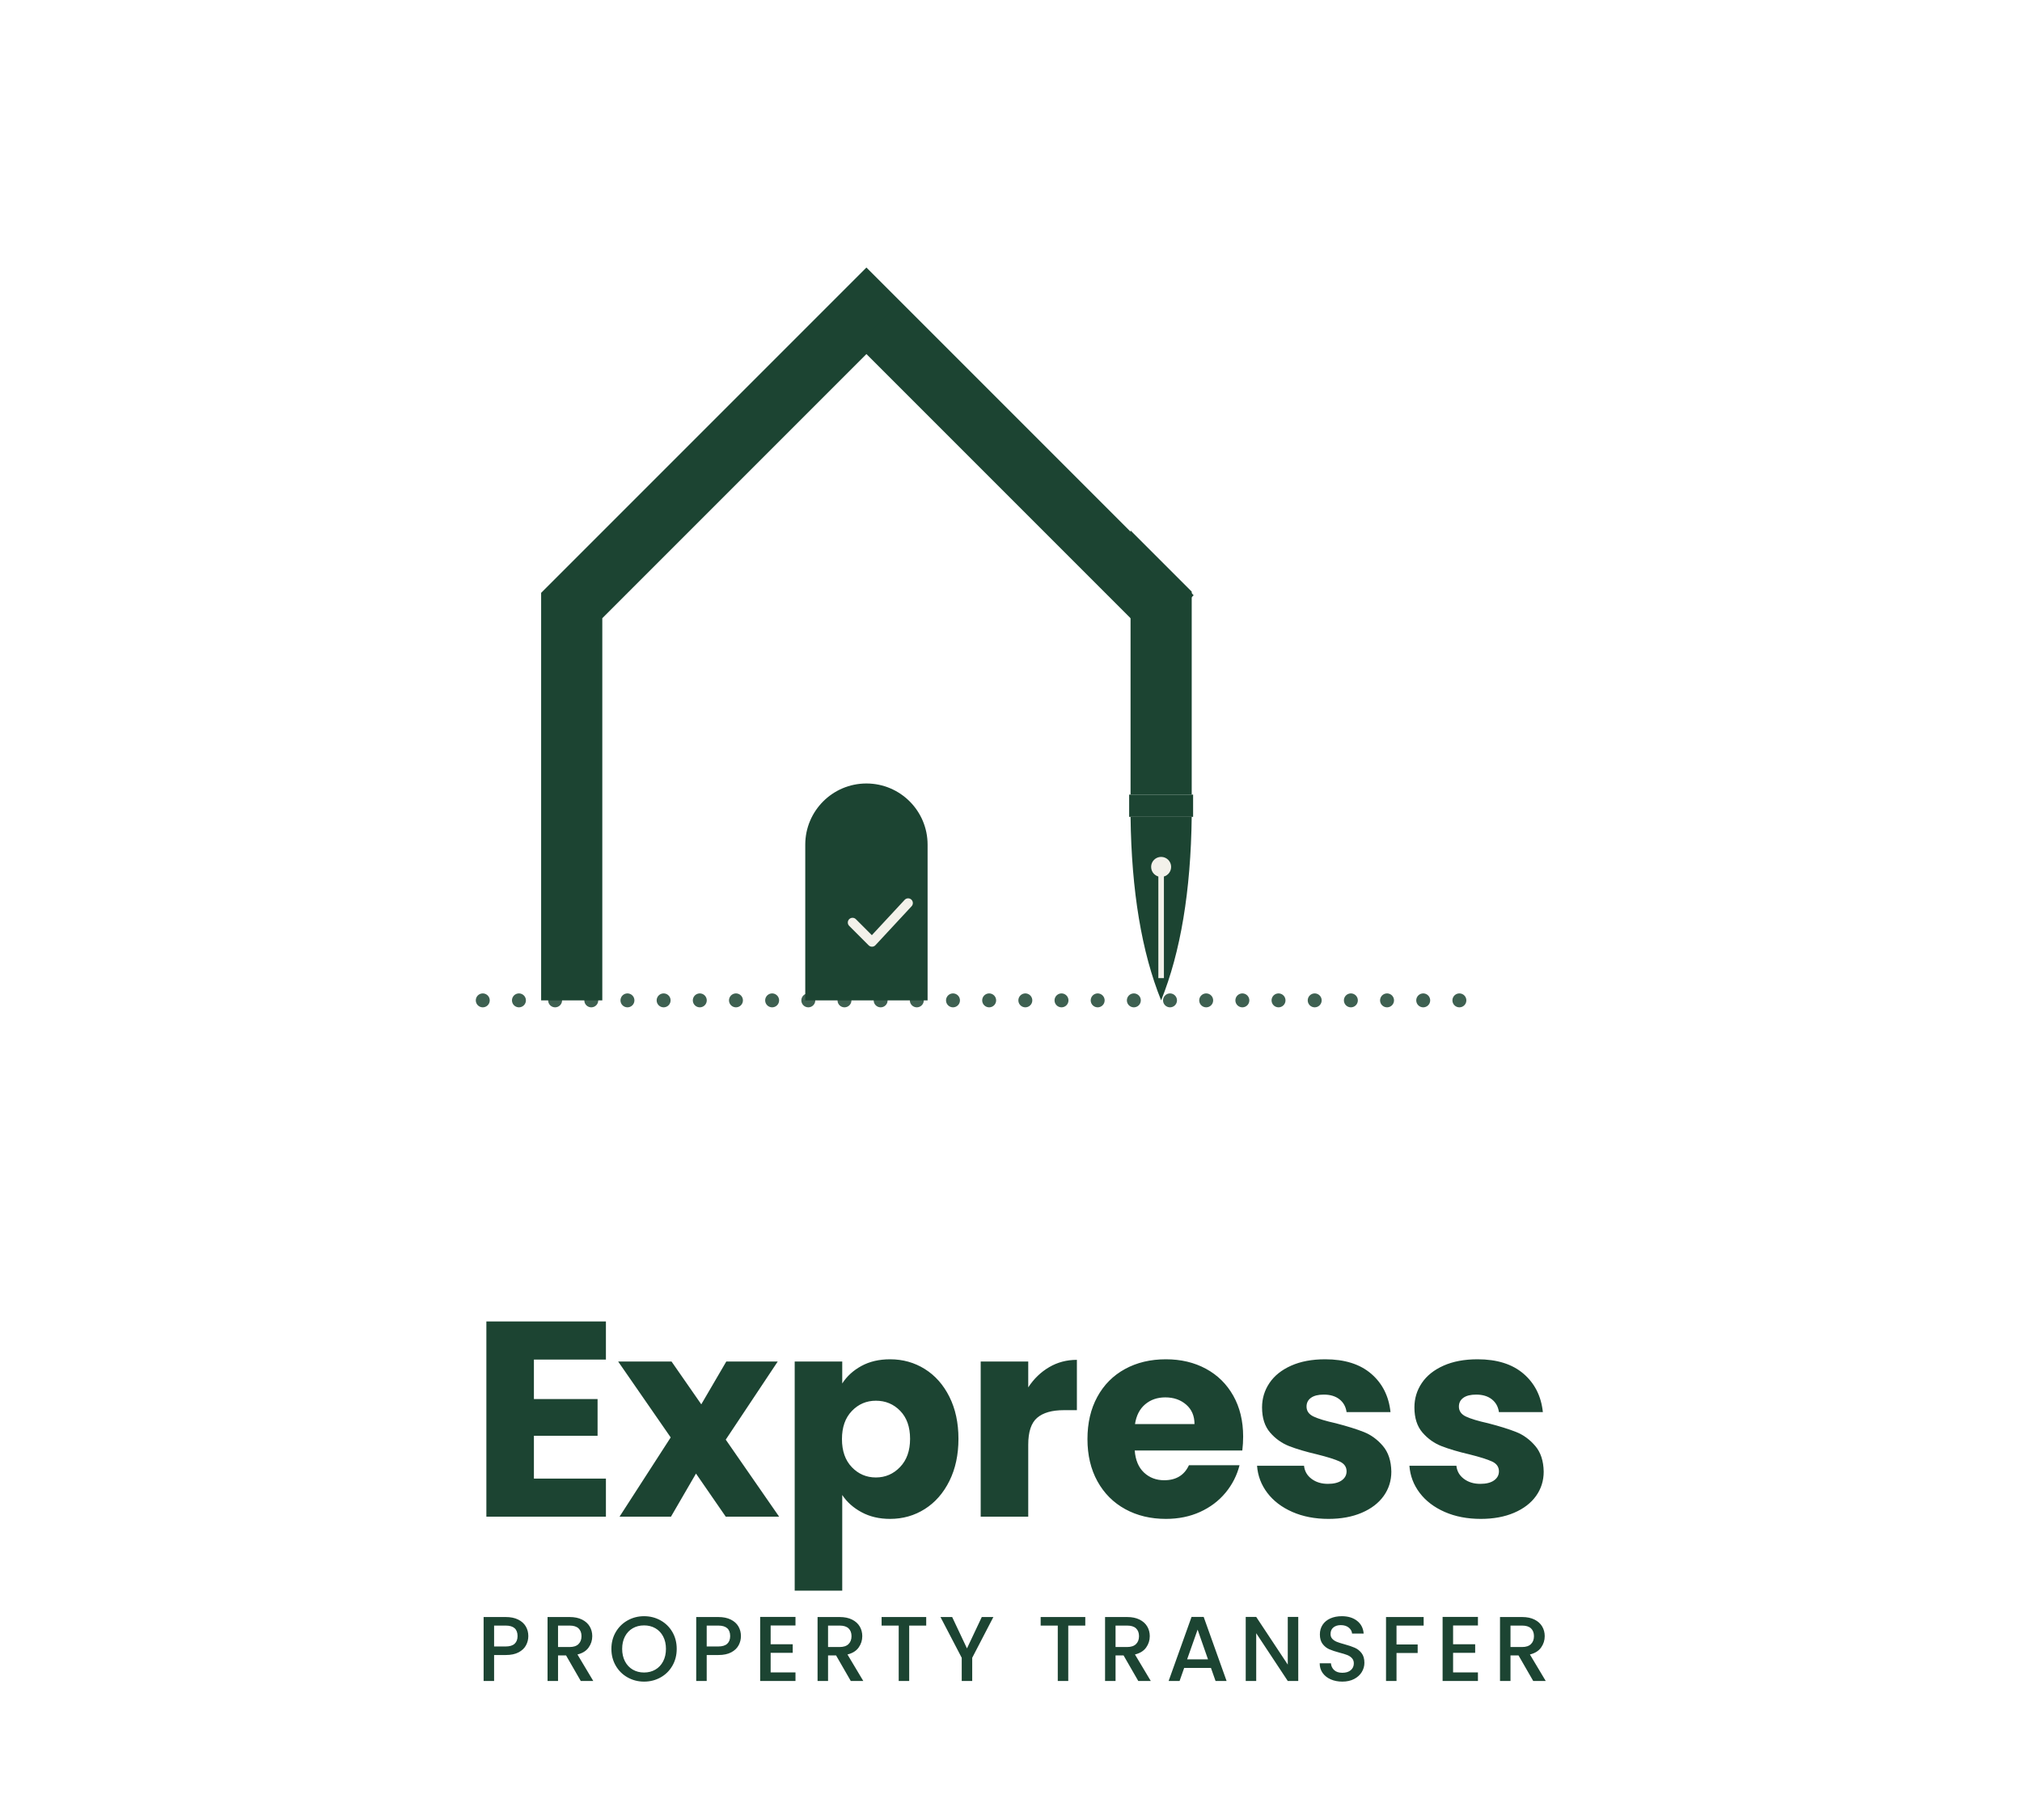
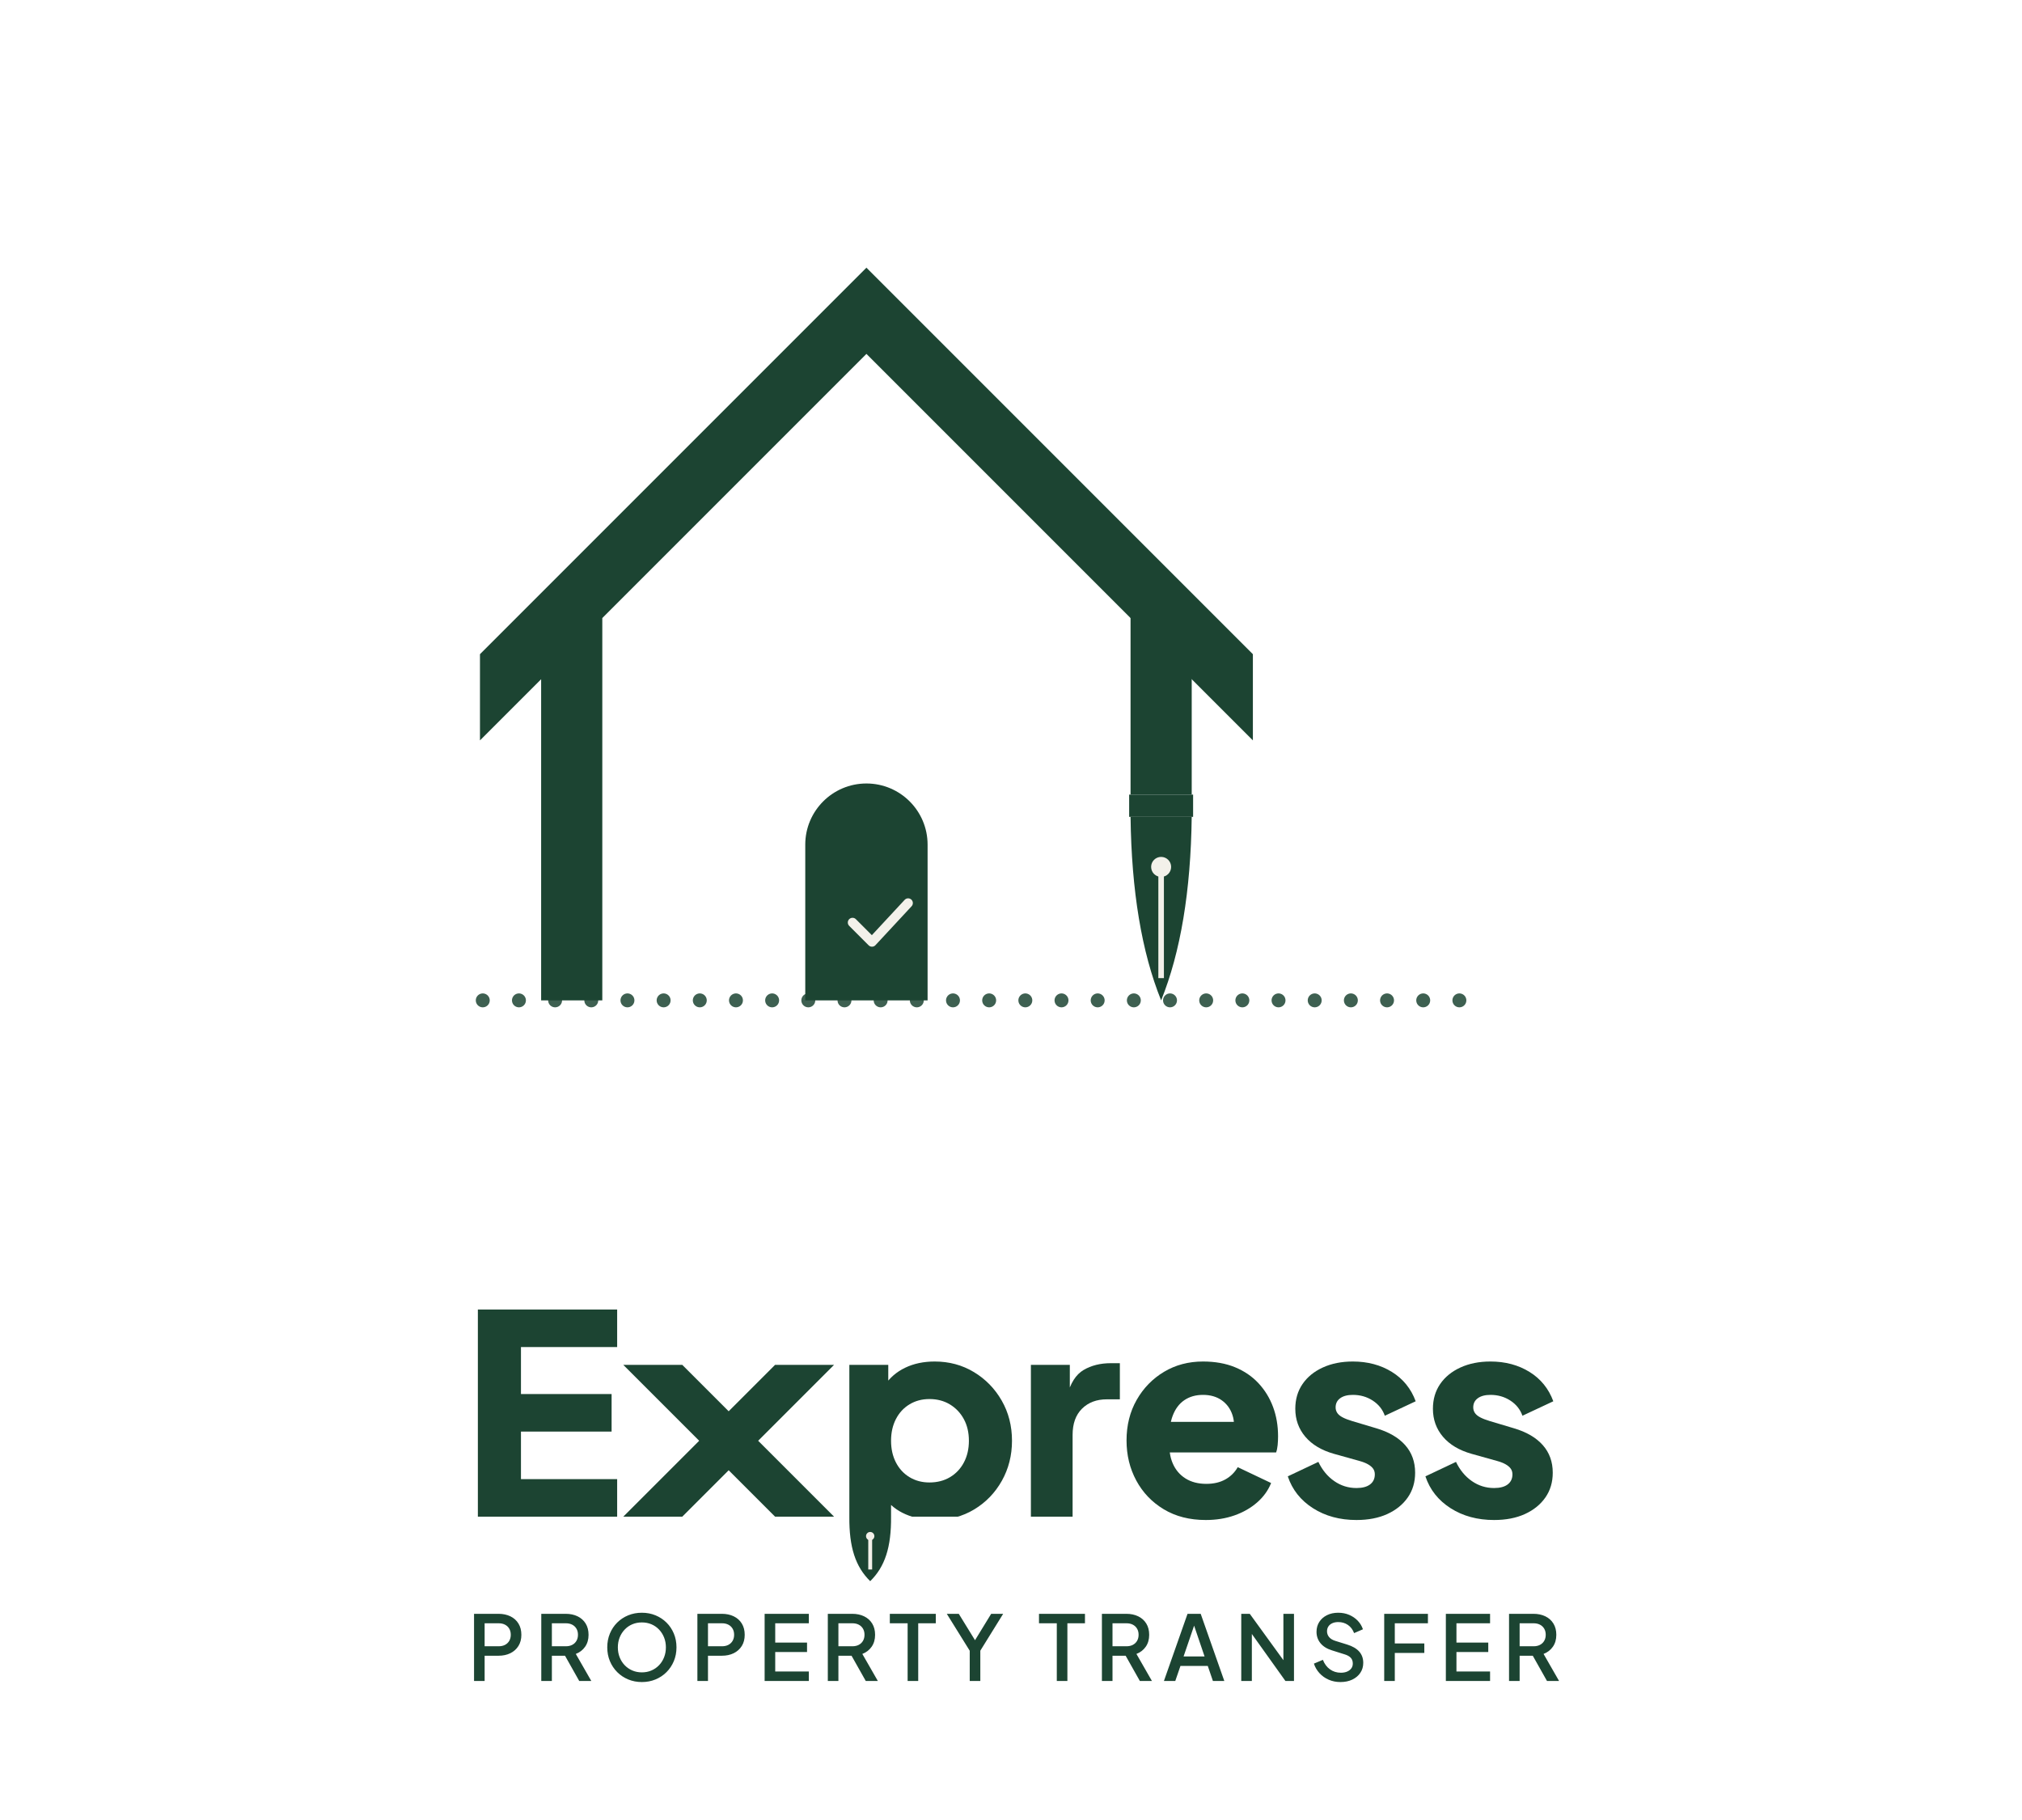
<svg xmlns="http://www.w3.org/2000/svg" viewBox="0 0 800 720" width="800" height="720">
  <g transform="translate(400 250) scale(1.1) translate(-308 -259.5)">
    <path d="M118 392H478" fill="none" stroke="#1C4432" stroke-width="5" stroke-linecap="round" stroke-dasharray="0.01 13" opacity="0.85" />
-     <path d="M161.00 392.00L161.00 388.45L161.00 384.90L161.00 381.35L161.00 377.80L161.00 374.25L161.00 370.70L161.00 367.15L161.00 363.60L161.00 360.05L161.00 356.50L161.00 352.95L161.00 349.40L161.00 345.85L161.00 342.30L161.00 338.75L161.00 335.20L161.00 331.65L161.00 328.10L161.00 324.55L161.00 321.00L161.00 317.45L161.00 313.90L161.00 310.35L161.00 306.80L161.00 303.25L161.00 299.70L161.00 296.15L161.00 292.60L161.00 289.05L161.00 285.50L161.00 281.95L161.00 278.40L161.00 274.85L161.00 271.30L161.00 267.75L161.00 264.20L161.00 260.65L161.00 257.10L161.00 253.55L161.00 254.56L160.43 255.13L163.08 252.48L165.73 249.83L168.38 247.18L171.03 244.53L173.68 241.88L176.33 239.23L178.98 236.58L181.63 233.93L184.28 231.28L186.93 228.63L189.58 225.98L192.23 223.33L194.88 220.68L197.53 218.03L200.18 215.38L202.83 212.73L205.48 210.08L208.13 207.43L210.78 204.78L213.43 202.13L216.08 199.48L218.73 196.83L221.38 194.18L224.03 191.53L226.68 188.88L229.33 186.23L231.98 183.58L234.63 180.93L237.28 178.28L239.93 175.63L242.58 172.98L245.23 170.33L247.88 167.68L250.53 165.03L253.18 162.38L255.83 159.73L258.48 157.08L261.13 154.43L256.00 159.56L250.97 154.53L253.72 157.28L256.47 160.03L259.22 162.78L261.97 165.53L264.72 168.28L267.47 171.03L270.22 173.78L272.97 176.53L275.72 179.28L278.47 182.03L281.22 184.78L283.97 187.53L286.72 190.28L289.47 193.03L292.22 195.78L294.97 198.53L297.72 201.28L300.47 204.03L303.22 206.78L305.97 209.53L308.72 212.28L311.47 215.03L314.22 217.78L316.97 220.53L319.72 223.28L322.47 226.03L325.22 228.78L327.97 231.53L330.72 234.28L333.47 237.03L336.22 239.78L338.97 242.53L341.72 245.28L344.47 248.03L347.22 250.78L349.97 253.53L352.72 256.28L355.47 259.03L358.31 261.69L373.69 246.31L371.03 243.47L368.28 240.72L365.53 237.97L362.78 235.22L360.03 232.47L357.28 229.72L354.53 226.97L351.78 224.22L349.03 221.47L346.28 218.72L343.53 215.97L340.78 213.22L338.03 210.47L335.28 207.72L332.53 204.97L329.78 202.22L327.03 199.47L324.28 196.72L321.53 193.97L318.78 191.22L316.03 188.47L313.28 185.72L310.53 182.97L307.78 180.22L305.03 177.47L302.28 174.72L299.53 171.97L296.78 169.22L294.03 166.47L291.28 163.72L288.53 160.97L285.78 158.22L283.03 155.47L280.28 152.72L277.53 149.97L274.78 147.22L272.03 144.47L269.28 141.72L266.53 138.97L256.00 128.44L245.57 138.87L242.92 141.52L240.27 144.17L237.62 146.82L234.97 149.47L232.32 152.12L229.67 154.77L227.02 157.42L224.37 160.07L221.72 162.72L219.07 165.37L216.42 168.02L213.77 170.67L211.12 173.32L208.47 175.97L205.82 178.62L203.17 181.27L200.52 183.92L197.87 186.57L195.22 189.22L192.57 191.87L189.92 194.52L187.27 197.17L184.62 199.82L181.97 202.47L179.32 205.12L176.67 207.77L174.02 210.42L171.37 213.07L168.72 215.72L166.07 218.37L163.42 221.02L160.77 223.67L158.12 226.32L155.47 228.97L152.82 231.62L150.17 234.27L147.52 236.92L144.87 239.57L139.00 245.44L139.00 253.55L139.00 257.10L139.00 260.65L139.00 264.20L139.00 267.75L139.00 271.30L139.00 274.85L139.00 278.40L139.00 281.95L139.00 285.50L139.00 289.05L139.00 292.60L139.00 296.15L139.00 299.70L139.00 303.25L139.00 306.80L139.00 310.35L139.00 313.90L139.00 317.45L139.00 321.00L139.00 324.55L139.00 328.10L139.00 331.65L139.00 335.20L139.00 338.75L139.00 342.30L139.00 345.85L139.00 349.40L139.00 352.95L139.00 356.50L139.00 360.05L139.00 363.60L139.00 367.15L139.00 370.70L139.00 374.25L139.00 377.80L139.00 381.35L139.00 384.90L139.00 388.45L139.00 392.00Z" fill="#1C4432" />
-     <path d="M256 129L268 141L256 153L244 141Z" fill="#1C4432" />
+     <path d="M117 267.5L256 128.5L395 267.5V298.5L256 159.5L117 298.5Z M139 250H161V392H139Z" fill="#1C4432" />
    <path d="M234 392V336a22 22 0 0 1 44 0v56z" fill="#1C4432" />
    <path d="M251 364l7 7 13-14" fill="none" stroke="#F3F1EA" stroke-width="3.4" stroke-linecap="round" stroke-linejoin="round" />
-     <path d="M351 223L373 245V318H351Z" fill="#1C4432" />
+     <path d="M351 250H373V318H351Z" fill="#1C4432" />
    <rect x="350.5" y="318" width="23" height="8" fill="#1C4432" />
    <path d="M351 326H373Q372.5 366 362 392Q351.5 366 351 326Z" fill="#1C4432" />
    <circle cx="362" cy="344" r="3.6" fill="#F3F1EA" />
    <rect x="361" y="344" width="2" height="40" fill="#F3F1EA" />
  </g>
-   <g transform="translate(185.61 600) scale(1.1)">
-     <path fill="#1C4432" d="M23.3 -56.5V-42.3H46.2V-29.1H23.3V-13.7H49.2V0.0H6.2V-70.2H49.2V-56.5Z M92.3 0.0 81.6 -15.5 72.6 0.0H54.1L72.5 -28.5L53.6 -55.8H72.8L83.5 -40.4L92.5 -55.8H111.0L92.3 -27.7L111.5 0.0Z M151.4 -56.6Q158.3 -56.6 163.9 -53.1Q169.5 -49.6 172.75 -43.1Q176.0 -36.6 176.0 -28.0Q176.0 -19.4 172.75 -12.85Q169.5 -6.3 163.9 -2.75Q158.3 0.8 151.4 0.8Q145.6 0.8 141.15 -1.6Q136.7 -4.0 134.2 -7.8V26.6H117.1V-55.8H134.2V-47.9Q136.7 -51.8 141.1 -54.2Q145.5 -56.6 151.4 -56.6ZM146.3 -41.7Q141.2 -41.7 137.65 -38.0Q134.1 -34.3 134.1 -27.9Q134.1 -21.5 137.65 -17.8Q141.2 -14.1 146.3 -14.1Q151.4 -14.1 155.0 -17.85Q158.6 -21.6 158.6 -28.0Q158.6 -34.4 155.05 -38.05Q151.5 -41.7 146.3 -41.7Z M218.6 -56.4V-38.3H213.9Q207.5 -38.3 204.3 -35.55Q201.1 -32.8 201.1 -25.9V0.0H184.0V-55.8H201.1V-46.5Q204.1 -51.1 208.6 -53.75Q213.1 -56.4 218.6 -56.4Z M278.1 -23.8H239.4Q239.8 -18.6 242.75 -15.85Q245.7 -13.1 250 -13.1Q256.4 -13.1 258.9 -18.5H277.1Q275.7 -13.0 272.05 -8.6Q268.4 -4.2 262.9 -1.7Q257.4 0.8 250.6 0.8Q242.4 0.8 236 -2.7Q229.6 -6.2 226 -12.7Q222.4 -19.2 222.4 -27.9Q222.4 -36.6 225.95 -43.1Q229.5 -49.6 235.9 -53.1Q242.3 -56.6 250.6 -56.6Q258.7 -56.6 265.0 -53.2Q271.3 -49.8 274.85 -43.5Q278.4 -37.2 278.4 -28.8Q278.4 -26.4 278.1 -23.8ZM260.9 -33.3Q260.9 -37.7 257.9 -40.3Q254.9 -42.9 250.4 -42.9Q246.1 -42.9 243.15 -40.4Q240.2 -37.9 239.5 -33.3Z M283.4 -18.3H300.3Q300.6 -15.4 303.0 -13.6Q305.4 -11.8 308.9 -11.8Q312.1 -11.8 313.85 -13.05Q315.6 -14.3 315.6 -16.3Q315.6 -18.7 313.1 -19.85Q310.6 -21.0 305 -22.4Q299 -23.8 295 -25.35Q291 -26.9 288.1 -30.25Q285.2 -33.6 285.2 -39.3Q285.2 -44.1 287.85 -48.05Q290.5 -52.0 295.65 -54.3Q300.8 -56.6 307.9 -56.6Q318.4 -56.6 324.45 -51.4Q330.5 -46.2 331.4 -37.6H315.6Q315.2 -40.5 313.05 -42.2Q310.9 -43.9 307.4 -43.9Q304.4 -43.9 302.8 -42.75Q301.2 -41.6 301.2 -39.6Q301.2 -37.2 303.75 -36.0Q306.3 -34.8 311.7 -33.6Q317.9 -32.0 321.8 -30.45Q325.7 -28.9 328.65 -25.45Q331.6 -22.0 331.7 -16.2Q331.7 -11.3 328.95 -7.45Q326.2 -3.6 321.05 -1.4Q315.9 0.8 309.1 0.8Q301.8 0.8 296.1 -1.7Q290.4 -4.2 287.1 -8.55Q283.8 -12.9 283.4 -18.3Z M338.2 -18.3H355.1Q355.4 -15.4 357.8 -13.6Q360.2 -11.8 363.7 -11.8Q366.9 -11.8 368.65 -13.05Q370.4 -14.3 370.4 -16.3Q370.4 -18.7 367.9 -19.85Q365.4 -21.0 359.8 -22.4Q353.8 -23.8 349.8 -25.35Q345.8 -26.9 342.9 -30.25Q340 -33.6 340 -39.3Q340 -44.1 342.65 -48.05Q345.3 -52.0 350.45 -54.3Q355.6 -56.6 362.7 -56.6Q373.2 -56.6 379.25 -51.4Q385.3 -46.2 386.2 -37.6H370.4Q370 -40.5 367.85 -42.2Q365.7 -43.9 362.2 -43.9Q359.2 -43.9 357.6 -42.75Q356 -41.6 356 -39.6Q356 -37.2 358.55 -36.0Q361.1 -34.8 366.5 -33.6Q372.7 -32.0 376.6 -30.45Q380.5 -28.9 383.45 -25.45Q386.4 -22.0 386.5 -16.2Q386.5 -11.3 383.75 -7.45Q381 -3.6 375.85 -1.4Q370.7 0.8 363.9 0.8Q356.6 0.8 350.9 -1.7Q345.2 -4.2 341.9 -8.55Q338.6 -12.9 338.2 -18.3Z" />
+   <g transform="translate(181.8077 600) scale(1.1)">
+     <g transform="scale(0.1 -0.1)">
+       <defs>
+         <clipPath id="pclip9">
+           <rect x="-2000" y="0" width="6000" height="2000" />
+         </clipPath>
+       </defs>
+       <path transform="translate(0 0)" fill="#1C4432" d="M66 0V745H567V610H221V441H547V306H221V135H567V0Z" />
+       <path transform="translate(569 0)" fill="#1C4432" d="M20 0H232.132L778.132 546H566ZM566 0H778.132L232.132 546H20Z" />
+       <g clip-path="url(#pclip9)">
+         <path transform="translate(1347.132 0)" fill="#1C4432" d="M55 -200V546H195V442L182 472Q209 513 255.5 535.5Q302 558 362 558Q440 558 503.0 520.0Q566 482 603.0 417.5Q640 353 640 273Q640 194 603.5 129.0Q567 64 504.0 26.0Q441 -12 361 -12Q305 -12 257.5 8.5Q210 29 181 69L205 100V-200ZM343 123Q385 123 417.0 142.0Q449 161 467.0 195.0Q485 229 485 273Q485 317 467.0 350.5Q449 384 417.0 403.5Q385 423 343 423Q303 423 271.5 404.0Q240 385 222.5 351.0Q205 317 205 273Q205 229 222.5 195.0Q240 161 271.5 142.0Q303 123 343 123Z" />
+       </g>
+       <path transform="translate(1347.132 0)" fill="#1C4432" d="M55 0H205C206 -110 183 -180 130 -232C77 -180 54 -110 55 0Z" />
+       <circle transform="translate(1347.132 0)" cx="130" cy="-70" r="15" fill="#F3F1EA" />
+       <rect transform="translate(1347.132 0)" x="123" y="-190" width="14" height="120" fill="#F3F1EA" />
+       <path transform="translate(2000.132 0)" fill="#1C4432" d="M55 0V546H195V415L185 434Q203 503 244.5 527.5Q286 552 343 552H375V422H328Q273 422 239.0 388.5Q205 355 205 294V0Z" />
+       <path transform="translate(2366.132 0)" fill="#1C4432" d="M318 -12Q231 -12 167.0 26.5Q103 65 68.0 130.0Q33 195 33 274Q33 356 69.5 420.0Q106 484 168.0 521.0Q230 558 308 558Q373 558 423.0 537.5Q473 517 507.5 480.0Q542 443 560.0 394.5Q578 346 578 289Q578 273 576.5 257.5Q575 242 571 231H162V341H486L415 289Q425 332 414.0 365.5Q403 399 375.5 418.5Q348 438 308 438Q269 438 241.0 419.0Q213 400 199.0 363.0Q185 326 188 273Q184 227 199.0 192.0Q214 157 245.0 137.5Q276 118 320 118Q360 118 388.5 134.0Q417 150 433 178L553 121Q537 81 502.5 51.0Q468 21 421.0 4.5Q374 -12 318 -12Z" />
+       <path transform="translate(2957.132 0)" fill="#1C4432" d="M269 -12Q179 -12 112.5 30.5Q46 73 22 145L132 197Q153 153 189.0 128.0Q225 103 269 103Q301 103 318.0 116.0Q335 129 335 152Q335 164 329.0 172.5Q323 181 311.0 188.0Q299 195 281 200L188 226Q121 245 85.0 287.5Q49 330 49 388Q49 439 75.0 477.0Q101 515 148.0 536.5Q195 558 256 558Q336 558 396.5 520.5Q457 483 482 415L371 363Q359 397 327.5 417.5Q296 438 256 438Q227 438 210.5 426.0Q194 414 194 393Q194 382 200.0 373.0Q206 364 219.5 357.0Q233 350 253 344L340 318Q408 298 444.0 257.5Q480 217 480 158Q480 107 453.5 69.0Q427 31 380.0 9.5Q333 -12 269 -12Z" />
+       <path transform="translate(3452.132 0)" fill="#1C4432" d="M269 -12Q179 -12 112.5 30.5Q46 73 22 145L132 197Q153 153 189.0 128.0Q225 103 269 103Q301 103 318.0 116.0Q335 129 335 152Q335 164 329.0 172.5Q323 181 311.0 188.0Q299 195 281 200L188 226Q121 245 85.0 287.5Q49 330 49 388Q49 439 75.0 477.0Q101 515 148.0 536.5Q195 558 256 558Q336 558 396.5 520.5Q457 483 482 415L371 363Q359 397 327.5 417.5Q296 438 256 438Q227 438 210.5 426.0Q194 414 194 393Q194 382 200.0 373.0Q206 364 219.5 357.0Q233 350 253 344L340 318Q408 298 444.0 257.5Q480 217 480 158Q480 107 453.5 69.0Q427 31 380.0 9.5Q333 -12 269 -12Z" />
+     </g>
  </g>
-   <g transform="translate(188.61 665) scale(0.3639898)">
-     <path fill="#1C4432" d="M31.5 -28.2H18.9V0.0H7.5V-69.5H31.5Q39.5 -69.5 45.05 -66.75Q50.6 -64.0 53.35 -59.3Q56.1 -54.6 56.1 -48.8Q56.1 -43.5 53.6 -38.8Q51.1 -34.1 45.6 -31.15Q40.1 -28.2 31.5 -28.2ZM44.4 -48.8Q44.4 -60.2 31.5 -60.2H18.9V-37.5H31.5Q38.0 -37.5 41.2 -40.45Q44.4 -43.4 44.4 -48.8Z M113.1 0.0 97.1 -27.8H88.4V0.0H77.0V-69.5H101.0Q109.0 -69.5 114.55 -66.7Q120.1 -63.9 122.85 -59.2Q125.6 -54.5 125.6 -48.7Q125.6 -41.9 121.65 -36.35Q117.7 -30.8 109.5 -28.8L126.7 0.0ZM88.4 -36.9H101.0Q107.4 -36.9 110.65 -40.1Q113.9 -43.3 113.9 -48.7Q113.9 -54.1 110.7 -57.15Q107.5 -60.2 101.0 -60.2H88.4Z M146.4 -34.9Q146.4 -45.1 151.15 -53.2Q155.9 -61.3 164.05 -65.85Q172.2 -70.4 181.9 -70.4Q191.7 -70.4 199.85 -65.85Q208.0 -61.3 212.7 -53.2Q217.4 -45.1 217.4 -34.9Q217.4 -24.7 212.7 -16.55Q208.0 -8.4 199.85 -3.85Q191.7 0.7 181.9 0.7Q172.2 0.7 164.05 -3.85Q155.9 -8.4 151.15 -16.55Q146.4 -24.7 146.4 -34.9ZM205.7 -34.9Q205.7 -42.6 202.65 -48.4Q199.6 -54.2 194.2 -57.3Q188.8 -60.4 181.9 -60.4Q175.0 -60.4 169.6 -57.3Q164.2 -54.2 161.15 -48.4Q158.1 -42.6 158.1 -34.9Q158.1 -27.2 161.15 -21.35Q164.2 -15.5 169.6 -12.35Q175.0 -9.2 181.9 -9.2Q188.8 -9.2 194.2 -12.35Q199.6 -15.5 202.65 -21.35Q205.7 -27.2 205.7 -34.9Z M262.6 -28.2H250.0V0.0H238.6V-69.5H262.6Q270.6 -69.5 276.15 -66.75Q281.7 -64.0 284.45 -59.3Q287.2 -54.6 287.2 -48.8Q287.2 -43.5 284.7 -38.8Q282.2 -34.1 276.7 -31.15Q271.2 -28.2 262.6 -28.2ZM275.5 -48.8Q275.5 -60.2 262.6 -60.2H250.0V-37.5H262.6Q269.1 -37.5 272.3 -40.45Q275.5 -43.4 275.5 -48.8Z M319.5 -60.3V-39.9H343.5V-30.6H319.5V-9.3H346.5V0.0H308.1V-69.6H346.5V-60.3Z M406.6 0.0 390.6 -27.8H381.9V0.0H370.5V-69.5H394.5Q402.5 -69.5 408.05 -66.7Q413.6 -63.9 416.35 -59.2Q419.1 -54.5 419.1 -48.7Q419.1 -41.9 415.15 -36.35Q411.2 -30.8 403.0 -28.8L420.2 0.0ZM381.9 -36.9H394.5Q400.9 -36.9 404.15 -40.1Q407.4 -43.3 407.4 -48.7Q407.4 -54.1 404.2 -57.15Q401.0 -60.2 394.5 -60.2H381.9Z M488.6 -69.5V-60.2H470.1V0.0H458.7V-60.2H440.1V-69.5Z M561.6 -69.5 538.6 -25.2V0.0H527.2V-25.2L504.1 -69.5H516.8L532.9 -35.4L549.0 -69.5Z M661.5 -69.5V-60.2H643.0V0.0H631.6V-60.2H613.0V-69.5Z M719.1 0.0 703.1 -27.8H694.4V0.0H683.0V-69.5H707.0Q715.0 -69.5 720.55 -66.7Q726.1 -63.9 728.85 -59.2Q731.6 -54.5 731.6 -48.7Q731.6 -41.9 727.65 -36.35Q723.7 -30.8 715.5 -28.8L732.7 0.0ZM694.4 -36.9H707.0Q713.4 -36.9 716.65 -40.1Q719.9 -43.3 719.9 -48.7Q719.9 -54.1 716.7 -57.15Q713.5 -60.2 707.0 -60.2H694.4Z M798.1 -14.2H769.0L764.0 0.0H752.1L777.0 -69.6H790.2L815.1 0.0H803.1ZM794.9 -23.5 783.6 -55.8 772.2 -23.5Z M893 0.0H881.6L847.3 -51.9V0.0H835.9V-69.6H847.3L881.6 -17.8V-69.6H893Z M916.3 -19.2H928.5Q928.9 -14.7 932.05 -11.8Q935.2 -8.9 940.9 -8.9Q946.8 -8.9 950.1 -11.75Q953.4 -14.6 953.4 -19.1Q953.4 -22.6 951.35 -24.8Q949.3 -27.0 946.25 -28.2Q943.2 -29.4 937.8 -30.8Q931 -32.6 926.75 -34.45Q922.5 -36.3 919.5 -40.2Q916.5 -44.1 916.5 -50.6Q916.5 -56.6 919.5 -61.1Q922.5 -65.6 927.9 -68.0Q933.3 -70.4 940.4 -70.4Q950.5 -70.4 956.95 -65.35Q963.4 -60.3 964.1 -51.5H951.5Q951.2 -55.3 947.9 -58.0Q944.6 -60.7 939.2 -60.7Q934.3 -60.7 931.2 -58.2Q928.1 -55.7 928.1 -51.0Q928.1 -47.8 930.05 -45.75Q932 -43.7 935 -42.5Q938 -41.3 943.2 -39.9Q950.1 -38.0 954.45 -36.1Q958.8 -34.2 961.85 -30.25Q964.9 -26.3 964.9 -19.7Q964.9 -14.4 962.05 -9.7Q959.2 -5.0 953.75 -2.15Q948.3 0.7 940.9 0.7Q933.9 0.7 928.3 -1.75Q922.7 -4.2 919.5 -8.7Q916.3 -13.2 916.3 -19.2Z M1029.3 -69.5V-60.2H999.8V-39.7H1022.8V-30.4H999.8V0.0H988.4V-69.5Z M1061.3 -60.3V-39.9H1085.3V-30.6H1061.3V-9.3H1088.3V0.0H1049.9V-69.6H1088.3V-60.3Z M1148.4 0.0 1132.4 -27.8H1123.7V0.0H1112.3V-69.5H1136.3Q1144.3 -69.5 1149.85 -66.7Q1155.4 -63.9 1158.15 -59.2Q1160.9 -54.5 1160.9 -48.7Q1160.9 -41.9 1156.95 -36.35Q1153 -30.8 1144.8 -28.8L1162 0.0ZM1123.7 -36.9H1136.3Q1142.7 -36.9 1145.95 -40.1Q1149.2 -43.3 1149.2 -48.7Q1149.2 -54.1 1146 -57.15Q1142.8 -60.2 1136.3 -60.2H1123.7Z" />
+   <g transform="translate(184.8077 665) scale(0.3566107)">
+     <path fill="#1C4432" d="M7.7 0.0V-74.5H34.8Q42.3 -74.5 48.025 -71.725Q53.75 -68.95 56.975 -63.725Q60.2 -58.5 60.2 -51.2Q60.2 -44.0 56.95 -38.8Q53.7 -33.6 48.0 -30.8Q42.3 -28.0 34.8 -28.0H19.45V0.0ZM19.45 -38.5H35.05Q39.1 -38.5 42.1 -40.075Q45.1 -41.65 46.775 -44.525Q48.45 -47.4 48.45 -51.25Q48.45 -55.15 46.775 -58.0Q45.1 -60.85 42.1 -62.425Q39.1 -64.0 35.05 -64.0H19.45Z M82.3 0.0V-74.5H109.35Q116.85 -74.5 122.575 -71.725Q128.3 -68.95 131.525 -63.725Q134.75 -58.5 134.75 -51.2Q134.75 -43.45 130.925 -37.975Q127.1 -32.5 120.6 -30.0L137.8 0.0H124.4L106.1 -32.5L113.8 -28.0H94.05V0.0ZM94.05 -38.5H109.6Q113.65 -38.5 116.65 -40.075Q119.65 -41.65 121.325 -44.525Q123 -47.4 123 -51.25Q123 -55.15 121.325 -58.0Q119.65 -60.85 116.65 -62.425Q113.65 -64.0 109.6 -64.0H94.05Z M193.9 1.2Q185.8 1.2 178.825 -1.675Q171.85 -4.55 166.625 -9.75Q161.4 -14.95 158.45 -21.975Q155.5 -29.0 155.5 -37.3Q155.5 -45.6 158.425 -52.625Q161.35 -59.65 166.575 -64.825Q171.8 -70.0 178.775 -72.85Q185.75 -75.7 193.9 -75.7Q202.05 -75.7 209.025 -72.825Q216.0 -69.95 221.225 -64.775Q226.45 -59.6 229.375 -52.6Q232.3 -45.6 232.3 -37.3Q232.3 -29.0 229.35 -21.975Q226.4 -14.95 221.175 -9.75Q215.95 -4.55 208.975 -1.675Q202.0 1.2 193.9 1.2ZM193.9 -9.55Q199.7 -9.55 204.55 -11.65Q209.4 -13.75 213.0 -17.525Q216.6 -21.3 218.575 -26.35Q220.55 -31.4 220.55 -37.3Q220.55 -43.15 218.575 -48.175Q216.6 -53.2 213.0 -57.0Q209.4 -60.8 204.55 -62.875Q199.7 -64.95 193.9 -64.95Q188.1 -64.95 183.25 -62.875Q178.4 -60.8 174.8 -57.0Q171.2 -53.2 169.225 -48.175Q167.25 -43.15 167.25 -37.3Q167.25 -31.4 169.225 -26.35Q171.2 -21.3 174.8 -17.525Q178.4 -13.75 183.275 -11.65Q188.15 -9.55 193.9 -9.55Z M255.5 0.0V-74.5H282.6Q290.1 -74.5 295.825 -71.725Q301.55 -68.95 304.775 -63.725Q308.0 -58.5 308.0 -51.2Q308.0 -44.0 304.75 -38.8Q301.5 -33.6 295.8 -30.8Q290.1 -28.0 282.6 -28.0H267.25V0.0ZM267.25 -38.5H282.85Q286.9 -38.5 289.9 -40.075Q292.9 -41.65 294.575 -44.525Q296.25 -47.4 296.25 -51.25Q296.25 -55.15 294.575 -58.0Q292.9 -60.85 289.9 -62.425Q286.9 -64.0 282.85 -64.0H267.25Z M330.1 0.0V-74.5H379.15V-64.0H341.85V-42.6H377.15V-32.1H341.85V-10.5H379.15V0.0Z M400.2 0.0V-74.5H427.25Q434.75 -74.5 440.475 -71.725Q446.2 -68.95 449.425 -63.725Q452.65 -58.5 452.65 -51.2Q452.65 -43.45 448.825 -37.975Q445.0 -32.5 438.5 -30.0L455.7 0.0H442.3L424.0 -32.5L431.7 -28.0H411.95V0.0ZM411.95 -38.5H427.5Q431.55 -38.5 434.55 -40.075Q437.55 -41.65 439.225 -44.525Q440.9 -47.4 440.9 -51.25Q440.9 -55.15 439.225 -58.0Q437.55 -60.85 434.55 -62.425Q431.55 -64.0 427.5 -64.0H411.95Z M488.75 0.0V-64.0H469.0V-74.5H520.0V-64.0H500.5V0.0Z M557.65 0.0V-33.55L532.2 -74.5H545.5L565.9 -41.35H561.15L581.45 -74.5H594.75L569.4 -33.6V0.0Z M654.25 0.0V-64.0H634.5V-74.5H685.5V-64.0H666.0V0.0Z M704.3 0.0V-74.5H731.35Q738.85 -74.5 744.575 -71.725Q750.3 -68.95 753.525 -63.725Q756.75 -58.5 756.75 -51.2Q756.75 -43.45 752.925 -37.975Q749.1 -32.5 742.6 -30.0L759.8 0.0H746.4L728.1 -32.5L735.8 -28.0H716.05V0.0ZM716.05 -38.5H731.6Q735.65 -38.5 738.65 -40.075Q741.65 -41.65 743.325 -44.525Q745.0 -47.4 745.0 -51.25Q745.0 -55.15 743.325 -58.0Q741.65 -60.85 738.65 -62.425Q735.65 -64.0 731.6 -64.0H716.05Z M773.1 0.0 799.3 -74.5H813.9L840.1 0.0H827.45L821.75 -16.7H791.45L785.7 0.0ZM794.9 -27.2H818.2L804.95 -66.2H808.25Z M858.9 0.0V-74.5H868.35L910.2 -16.8L905.65 -16.05V-74.5H917.4V0.0H907.9L866.4 -58.1L870.65 -58.85V0.0Z M968.9 1.2Q961.85 1.2 955.875 -1.425Q949.9 -4.05 945.675 -8.675Q941.45 -13.3 939.5 -19.25L949.45 -23.45Q952.15 -16.6 957.375 -12.875Q962.6 -9.15 969.4 -9.15Q973.4 -9.15 976.375 -10.425Q979.35 -11.7 981.0 -13.975Q982.65 -16.25 982.65 -19.3Q982.65 -23.35 980.35 -25.775Q978.05 -28.2 973.55 -29.55L959.55 -33.95Q951.15 -36.55 946.775 -41.925Q942.4 -47.3 942.4 -54.5Q942.4 -60.75 945.475 -65.525Q948.55 -70.3 954.0 -73.0Q959.45 -75.7 966.45 -75.7Q973.15 -75.7 978.675 -73.325Q984.2 -70.95 988.125 -66.85Q992.05 -62.75 993.9 -57.35L984.1 -53.1Q981.85 -59.0 977.225 -62.175Q972.6 -65.35 966.5 -65.35Q962.8 -65.35 959.975 -64.1Q957.15 -62.85 955.6 -60.525Q954.05 -58.2 954.05 -55.1Q954.05 -51.5 956.35 -48.7Q958.65 -45.9 963.35 -44.45L976.4 -40.4Q985.3 -37.65 989.775 -32.6Q994.25 -27.55 994.25 -20.1Q994.25 -13.85 991.025 -9.05Q987.8 -4.25 982.1 -1.525Q976.4 1.2 968.9 1.2Z M1017.5 0.0V-74.5H1066.0V-64.0H1029.25V-41.6H1062.0V-31.1H1029.25V0.0Z M1085.9 0.0V-74.5H1134.95V-64.0H1097.65V-42.6H1132.95V-32.1H1097.65V-10.5H1134.95V0.0Z M1156.0 0.0V-74.5H1183.05Q1190.55 -74.5 1196.275 -71.725Q1202.0 -68.95 1205.225 -63.725Q1208.45 -58.5 1208.45 -51.2Q1208.45 -43.45 1204.625 -37.975Q1200.8 -32.5 1194.3 -30.0L1211.5 0.0H1198.1L1179.8 -32.5L1187.5 -28.0H1167.75V0.0ZM1167.75 -38.5H1183.3Q1187.35 -38.5 1190.35 -40.075Q1193.35 -41.65 1195.025 -44.525Q1196.7 -47.4 1196.7 -51.25Q1196.7 -55.15 1195.025 -58.0Q1193.35 -60.85 1190.35 -62.425Q1187.35 -64.0 1183.3 -64.0H1167.75Z" />
  </g>
</svg>
